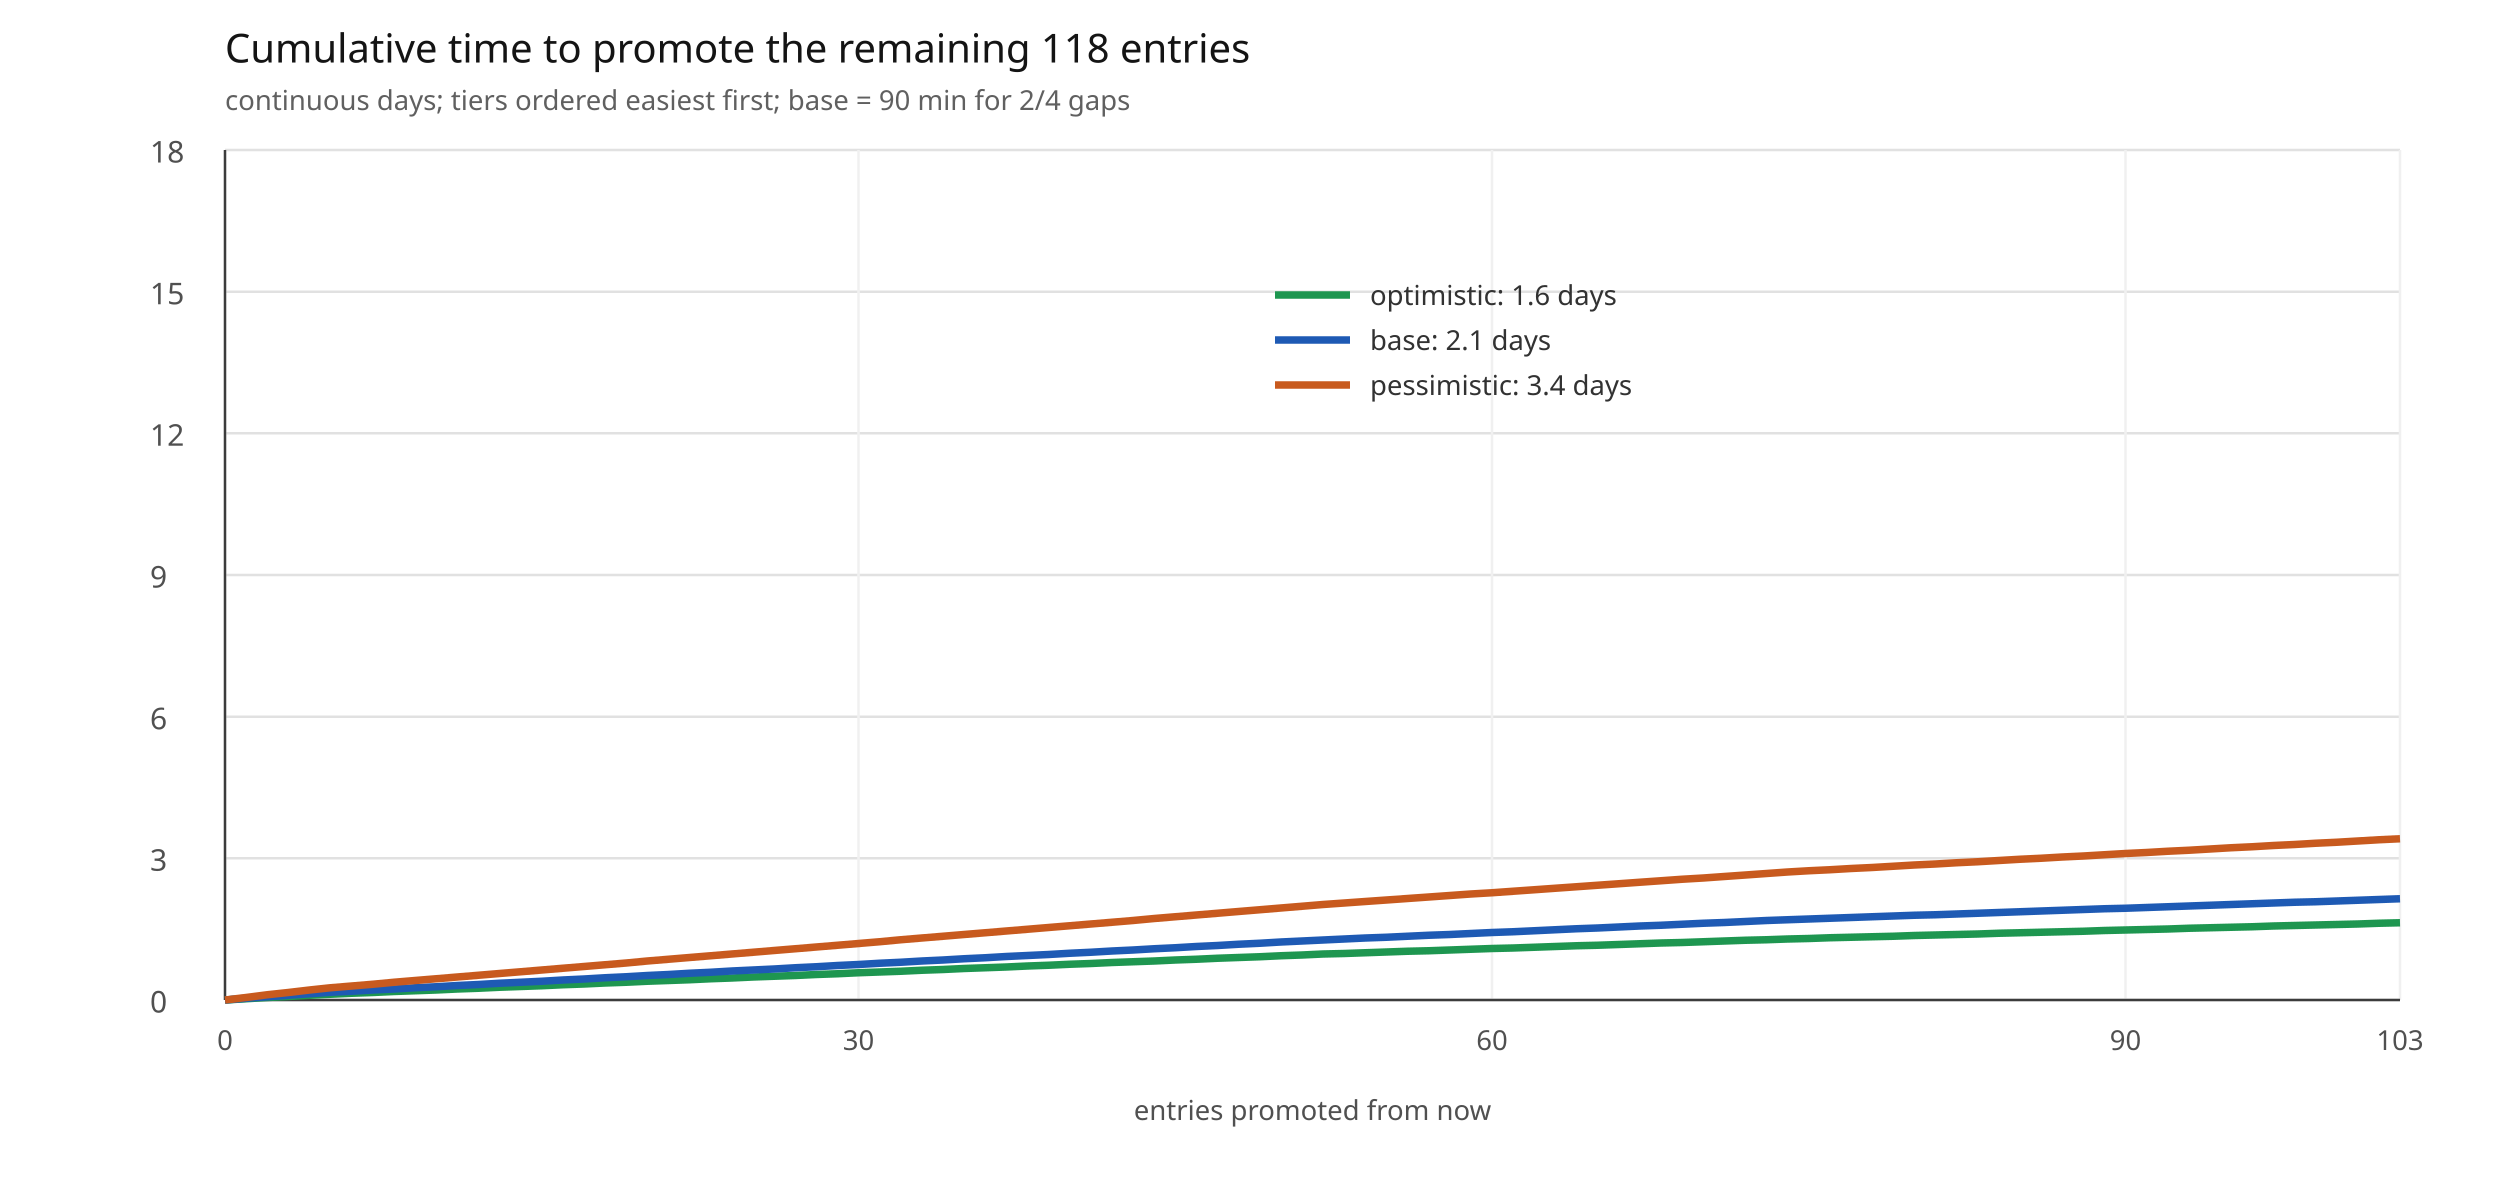
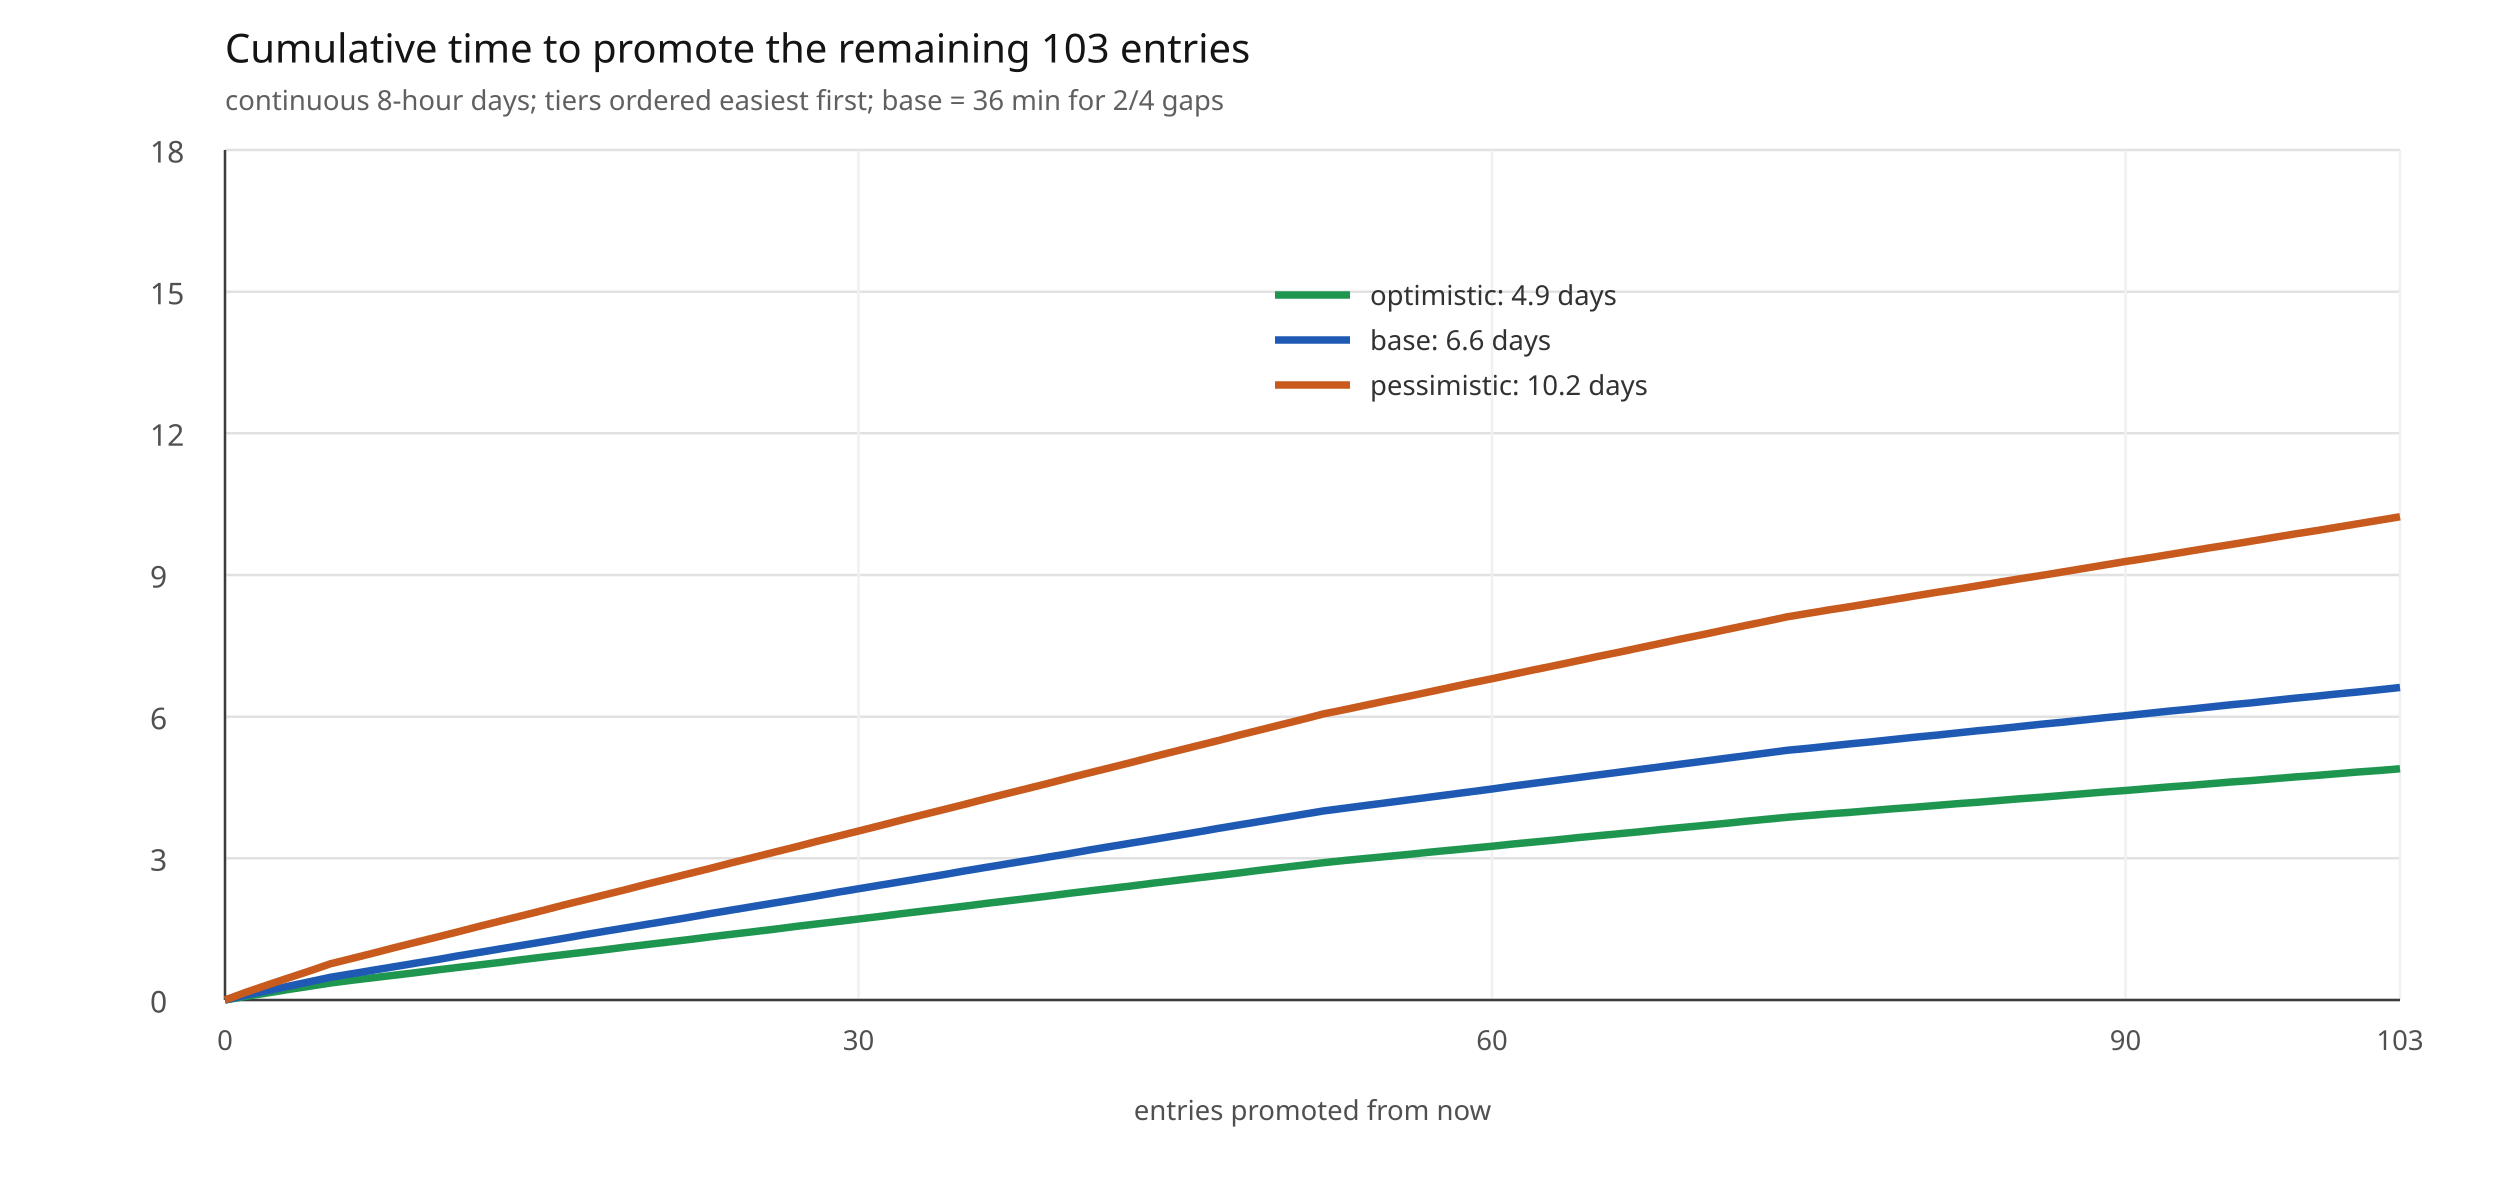
<svg xmlns="http://www.w3.org/2000/svg" width="1000" height="480">
  <rect width="100%" height="100%" fill="white" />
  <line x1="90" y1="400.0" x2="960" y2="400.0" stroke="#e1e1e1" />
  <text x="60" y="405.0" font-family="Verdana" font-size="12" fill="#505050">0</text>
  <line x1="90" y1="343.3" x2="960" y2="343.3" stroke="#e1e1e1" />
  <text x="60" y="348.3" font-family="Verdana" font-size="12" fill="#505050">3</text>
  <line x1="90" y1="286.7" x2="960" y2="286.7" stroke="#e1e1e1" />
  <text x="60" y="291.7" font-family="Verdana" font-size="12" fill="#505050">6</text>
  <line x1="90" y1="230.0" x2="960" y2="230.0" stroke="#e1e1e1" />
  <text x="60" y="235.0" font-family="Verdana" font-size="12" fill="#505050">9</text>
  <line x1="90" y1="173.3" x2="960" y2="173.3" stroke="#e1e1e1" />
  <text x="60" y="178.3" font-family="Verdana" font-size="12" fill="#505050">12</text>
  <line x1="90" y1="116.7" x2="960" y2="116.7" stroke="#e1e1e1" />
  <text x="60" y="121.7" font-family="Verdana" font-size="12" fill="#505050">15</text>
  <line x1="90" y1="60.0" x2="960" y2="60.0" stroke="#e1e1e1" />
  <text x="60" y="65.0" font-family="Verdana" font-size="12" fill="#505050">18</text>
  <line x1="90.0" y1="60" x2="90.0" y2="400" stroke="#f0f0f0" />
  <text x="90.0" y="420" text-anchor="middle" font-family="Verdana" font-size="11" fill="#505050">0</text>
  <line x1="343.4" y1="60" x2="343.4" y2="400" stroke="#f0f0f0" />
  <text x="343.4" y="420" text-anchor="middle" font-family="Verdana" font-size="11" fill="#505050">30</text>
  <line x1="596.8" y1="60" x2="596.8" y2="400" stroke="#f0f0f0" />
  <text x="596.8" y="420" text-anchor="middle" font-family="Verdana" font-size="11" fill="#505050">60</text>
  <line x1="850.2" y1="60" x2="850.2" y2="400" stroke="#f0f0f0" />
  <text x="850.2" y="420" text-anchor="middle" font-family="Verdana" font-size="11" fill="#505050">90</text>
  <line x1="960.0" y1="60" x2="960.0" y2="400" stroke="#f0f0f0" />
  <text x="960.0" y="420" text-anchor="middle" font-family="Verdana" font-size="11" fill="#505050">103</text>
  <line x1="90" y1="60" x2="90" y2="400" stroke="#3c3c3c" />
  <line x1="90" y1="400" x2="960" y2="400" stroke="#3c3c3c" />
-   <polyline points="90.0,400.0 98.4,399.5 106.9,399.0 115.3,398.6 123.8,398.1 132.2,397.7 140.7,397.3 149.1,397.0 157.6,396.6 166.0,396.3 174.5,396.0 182.9,395.6 191.4,395.3 199.8,394.9 208.3,394.6 216.7,394.3 225.1,393.9 233.6,393.6 242.0,393.2 250.5,392.9 258.9,392.5 267.4,392.2 275.8,391.9 284.3,391.5 292.7,391.2 301.2,390.8 309.6,390.5 318.1,390.2 326.5,389.8 335.0,389.5 343.4,389.1 351.8,388.8 360.3,388.5 368.7,388.1 377.2,387.8 385.6,387.4 394.1,387.1 402.5,386.8 411.0,386.4 419.4,386.1 427.9,385.7 436.3,385.4 444.8,385.0 453.2,384.7 461.7,384.4 470.1,384.0 478.5,383.7 487.0,383.3 495.4,383.0 503.9,382.7 512.3,382.3 520.8,382.0 529.2,381.6 537.7,381.4 546.1,381.1 554.6,380.8 563.0,380.5 571.5,380.3 579.9,380.0 588.3,379.7 596.8,379.4 605.2,379.2 613.7,378.9 622.1,378.6 630.6,378.3 639.0,378.1 647.5,377.8 655.9,377.5 664.4,377.2 672.8,377.0 681.3,376.7 689.7,376.4 698.2,376.1 706.6,375.9 715.0,375.6 723.5,375.4 731.9,375.1 740.4,374.9 748.8,374.7 757.3,374.5 765.7,374.2 774.2,374.0 782.6,373.8 791.1,373.6 799.5,373.3 808.0,373.1 816.4,372.9 824.9,372.7 833.3,372.5 841.7,372.2 850.2,372.0 858.6,371.8 867.1,371.6 875.5,371.3 884.0,371.1 892.4,370.9 900.9,370.7 909.3,370.4 917.8,370.2 926.2,370.0 934.7,369.8 943.1,369.6 951.6,369.3 960.0,369.1" fill="none" stroke="#1e9650" stroke-width="3" />
+   <polyline points="90.0,400.0 98.4,398.5 106.9,397.2 115.3,395.8 123.8,394.5 132.2,393.2 140.7,392.1 149.1,391.1 157.6,390.1 166.0,389.1 174.5,388.0 182.9,387.0 191.4,386.0 199.8,385.0 208.3,383.9 216.7,382.9 225.1,381.9 233.6,380.9 242.0,379.9 250.5,378.8 258.9,377.8 267.4,376.8 275.8,375.8 284.3,374.7 292.7,373.7 301.2,372.7 309.6,371.7 318.1,370.6 326.5,369.6 335.0,368.6 343.4,367.6 351.8,366.6 360.3,365.5 368.7,364.5 377.2,363.5 385.6,362.5 394.1,361.4 402.5,360.4 411.0,359.4 419.4,358.4 427.9,357.3 436.3,356.3 444.8,355.3 453.2,354.3 461.7,353.2 470.1,352.2 478.5,351.2 487.0,350.2 495.4,349.2 503.9,348.1 512.3,347.1 520.8,346.1 529.2,345.1 537.7,344.2 546.1,343.4 554.6,342.6 563.0,341.8 571.5,340.9 579.9,340.1 588.3,339.3 596.8,338.5 605.2,337.6 613.7,336.8 622.1,336.0 630.6,335.1 639.0,334.3 647.5,333.5 655.9,332.7 664.4,331.8 672.8,331.0 681.3,330.2 689.7,329.4 698.2,328.5 706.6,327.7 715.0,326.9 723.5,326.2 731.9,325.5 740.4,324.9 748.8,324.2 757.3,323.5 765.7,322.9 774.2,322.2 782.6,321.5 791.1,320.9 799.5,320.2 808.0,319.5 816.4,318.9 824.9,318.2 833.3,317.5 841.7,316.8 850.2,316.2 858.6,315.5 867.1,314.8 875.5,314.2 884.0,313.5 892.4,312.8 900.9,312.2 909.3,311.5 917.8,310.8 926.2,310.2 934.7,309.5 943.1,308.8 951.6,308.2 960.0,307.5" fill="none" stroke="#1e9650" stroke-width="3" />
  <line x1="510" y1="118" x2="540" y2="118" stroke="#1e9650" stroke-width="3" />
-   <text x="548" y="122" font-family="Verdana" font-size="11" fill="#323232">optimistic: 1.6 days</text>
-   <polyline points="90.0,400.0 98.4,399.3 106.9,398.7 115.3,398.1 123.8,397.5 132.2,396.9 140.7,396.5 149.1,396.0 157.6,395.6 166.0,395.1 174.5,394.7 182.9,394.2 191.4,393.8 199.8,393.3 208.3,392.9 216.7,392.5 225.1,392.0 233.6,391.6 242.0,391.1 250.5,390.7 258.9,390.2 267.4,389.8 275.8,389.3 284.3,388.9 292.7,388.4 301.2,388.0 309.6,387.6 318.1,387.1 326.5,386.7 335.0,386.2 343.4,385.8 351.8,385.3 360.3,384.9 368.7,384.4 377.2,384.0 385.6,383.5 394.1,383.1 402.5,382.6 411.0,382.2 419.4,381.8 427.9,381.3 436.3,380.9 444.8,380.4 453.2,380.0 461.7,379.5 470.1,379.1 478.5,378.6 487.0,378.2 495.4,377.7 503.9,377.3 512.3,376.8 520.8,376.4 529.2,376.0 537.7,375.6 546.1,375.2 554.6,374.9 563.0,374.5 571.5,374.1 579.9,373.8 588.3,373.4 596.8,373.0 605.2,372.7 613.7,372.3 622.1,371.9 630.6,371.5 639.0,371.2 647.5,370.8 655.9,370.4 664.4,370.1 672.8,369.7 681.3,369.3 689.7,369.0 698.2,368.6 706.6,368.2 715.0,367.9 723.5,367.6 731.9,367.3 740.4,367.0 748.8,366.7 757.3,366.4 765.7,366.1 774.2,365.9 782.6,365.6 791.1,365.3 799.5,365.0 808.0,364.7 816.4,364.4 824.9,364.1 833.3,363.8 841.7,363.5 850.2,363.3 858.6,363.0 867.1,362.7 875.5,362.4 884.0,362.1 892.4,361.8 900.9,361.5 909.3,361.2 917.8,360.9 926.2,360.7 934.7,360.4 943.1,360.1 951.6,359.8 960.0,359.5" fill="none" stroke="#1e5ab4" stroke-width="3" />
+   <text x="548" y="122" font-family="Verdana" font-size="11" fill="#323232">optimistic: 4.9 days</text>
+   <polyline points="90.0,400.0 98.4,398.0 106.9,396.3 115.3,394.5 123.8,392.7 132.2,390.9 140.7,389.5 149.1,388.1 157.6,386.7 166.0,385.3 174.5,383.9 182.9,382.4 191.4,381.0 199.8,379.6 208.3,378.2 216.7,376.8 225.1,375.4 233.6,373.9 242.0,372.5 250.5,371.1 258.9,369.7 267.4,368.3 275.8,366.9 284.3,365.4 292.7,364.0 301.2,362.6 309.6,361.2 318.1,359.8 326.5,358.4 335.0,356.9 343.4,355.5 351.8,354.1 360.3,352.7 368.7,351.3 377.2,349.9 385.6,348.4 394.1,347.0 402.5,345.6 411.0,344.2 419.4,342.8 427.9,341.4 436.3,339.9 444.8,338.5 453.2,337.1 461.7,335.7 470.1,334.3 478.5,332.9 487.0,331.4 495.4,330.0 503.9,328.6 512.3,327.2 520.8,325.8 529.2,324.4 537.7,323.3 546.1,322.2 554.6,321.1 563.0,320.0 571.5,318.9 579.9,317.8 588.3,316.7 596.8,315.6 605.2,314.4 613.7,313.3 622.1,312.2 630.6,311.1 639.0,310.0 647.5,308.9 655.9,307.8 664.4,306.7 672.8,305.6 681.3,304.5 689.7,303.4 698.2,302.3 706.6,301.2 715.0,300.1 723.5,299.3 731.9,298.4 740.4,297.5 748.8,296.7 757.3,295.8 765.7,294.9 774.2,294.1 782.6,293.2 791.1,292.3 799.5,291.5 808.0,290.6 816.4,289.7 824.9,288.9 833.3,288.0 841.7,287.1 850.2,286.3 858.6,285.4 867.1,284.5 875.5,283.7 884.0,282.8 892.4,281.9 900.9,281.1 909.3,280.2 917.8,279.3 926.2,278.5 934.7,277.6 943.1,276.8 951.6,275.9 960.0,275.0" fill="none" stroke="#1e5ab4" stroke-width="3" />
  <line x1="510" y1="136" x2="540" y2="136" stroke="#1e5ab4" stroke-width="3" />
-   <text x="548" y="140" font-family="Verdana" font-size="11" fill="#323232">base: 2.1 days</text>
-   <polyline points="90.0,400.0 98.4,399.0 106.9,397.9 115.3,397.0 123.8,396.0 132.2,395.1 140.7,394.4 149.1,393.7 157.6,392.9 166.0,392.2 174.5,391.5 182.9,390.8 191.4,390.1 199.8,389.4 208.3,388.7 216.7,388.0 225.1,387.3 233.6,386.6 242.0,385.9 250.5,385.2 258.9,384.4 267.4,383.7 275.8,383.0 284.3,382.3 292.7,381.6 301.2,380.9 309.6,380.2 318.1,379.5 326.5,378.8 335.0,378.1 343.4,377.4 351.8,376.7 360.3,375.9 368.7,375.2 377.2,374.5 385.6,373.8 394.1,373.1 402.5,372.4 411.0,371.7 419.4,371.0 427.9,370.3 436.3,369.6 444.8,368.9 453.2,368.2 461.7,367.4 470.1,366.7 478.5,366.0 487.0,365.3 495.4,364.6 503.9,363.9 512.3,363.2 520.8,362.5 529.2,361.8 537.7,361.2 546.1,360.6 554.6,360.0 563.0,359.4 571.5,358.8 579.9,358.2 588.3,357.6 596.8,357.1 605.2,356.5 613.7,355.9 622.1,355.3 630.6,354.7 639.0,354.1 647.5,353.5 655.9,352.9 664.4,352.3 672.8,351.7 681.3,351.2 689.7,350.6 698.2,350.0 706.6,349.4 715.0,348.8 723.5,348.3 731.9,347.9 740.4,347.4 748.8,347.0 757.3,346.5 765.7,346.0 774.2,345.6 782.6,345.1 791.1,344.7 799.5,344.2 808.0,343.7 816.4,343.3 824.9,342.8 833.3,342.4 841.7,341.9 850.2,341.4 858.6,341.0 867.1,340.5 875.5,340.1 884.0,339.6 892.4,339.1 900.9,338.7 909.3,338.2 917.8,337.8 926.2,337.3 934.7,336.9 943.1,336.4 951.6,335.9 960.0,335.5" fill="none" stroke="#c85a1e" stroke-width="3" />
+   <text x="548" y="140" font-family="Verdana" font-size="11" fill="#323232">base: 6.6 days</text>
+   <polyline points="90.0,400.0 98.4,396.9 106.9,394.0 115.3,391.2 123.8,388.4 132.2,385.5 140.7,383.4 149.1,381.3 157.6,379.1 166.0,377.0 174.5,374.9 182.9,372.8 191.4,370.6 199.8,368.5 208.3,366.4 216.7,364.3 225.1,362.1 233.6,360.0 242.0,357.9 250.5,355.8 258.9,353.6 267.4,351.5 275.8,349.4 284.3,347.3 292.7,345.1 301.2,343.0 309.6,340.9 318.1,338.8 326.5,336.6 335.0,334.5 343.4,332.4 351.8,330.3 360.3,328.1 368.7,326.0 377.2,323.9 385.6,321.8 394.1,319.6 402.5,317.5 411.0,315.4 419.4,313.3 427.9,311.1 436.3,309.0 444.8,306.9 453.2,304.8 461.7,302.6 470.1,300.5 478.5,298.4 487.0,296.3 495.4,294.1 503.9,292.0 512.3,289.9 520.8,287.8 529.2,285.6 537.7,283.9 546.1,282.1 554.6,280.3 563.0,278.6 571.5,276.8 579.9,275.0 588.3,273.2 596.8,271.5 605.2,269.7 613.7,267.9 622.1,266.2 630.6,264.4 639.0,262.6 647.5,260.9 655.9,259.1 664.4,257.3 672.8,255.5 681.3,253.8 689.7,252.0 698.2,250.2 706.6,248.5 715.0,246.7 723.5,245.3 731.9,243.9 740.4,242.6 748.8,241.2 757.3,239.8 765.7,238.4 774.2,237.0 782.6,235.7 791.1,234.3 799.5,232.9 808.0,231.5 816.4,230.2 824.9,228.8 833.3,227.4 841.7,226.0 850.2,224.6 858.6,223.3 867.1,221.9 875.5,220.5 884.0,219.1 892.4,217.8 900.9,216.4 909.3,215.0 917.8,213.6 926.2,212.3 934.7,210.9 943.1,209.5 951.6,208.1 960.0,206.7" fill="none" stroke="#c85a1e" stroke-width="3" />
  <line x1="510" y1="154" x2="540" y2="154" stroke="#c85a1e" stroke-width="3" />
-   <text x="548" y="158" font-family="Verdana" font-size="11" fill="#323232">pessimistic: 3.4 days</text>
-   <text x="90" y="25" font-family="Verdana" font-size="16" fill="#141414">Cumulative time to promote the remaining 118 entries</text>
-   <text x="90" y="44" font-family="Verdana" font-size="11" fill="#606060">continuous days; tiers ordered easiest first; base = 90 min for 2/4 gaps</text>
+   <text x="548" y="158" font-family="Verdana" font-size="11" fill="#323232">pessimistic: 10.2 days</text>
+   <text x="90" y="25" font-family="Verdana" font-size="16" fill="#141414">Cumulative time to promote the remaining 103 entries</text>
+   <text x="90" y="44" font-family="Verdana" font-size="11" fill="#606060">continuous 8-hour days; tiers ordered easiest first; base = 36 min for 2/4 gaps</text>
  <text x="525.0" y="448" text-anchor="middle" font-family="Verdana" font-size="11" fill="#505050">entries promoted from now</text>
</svg>
